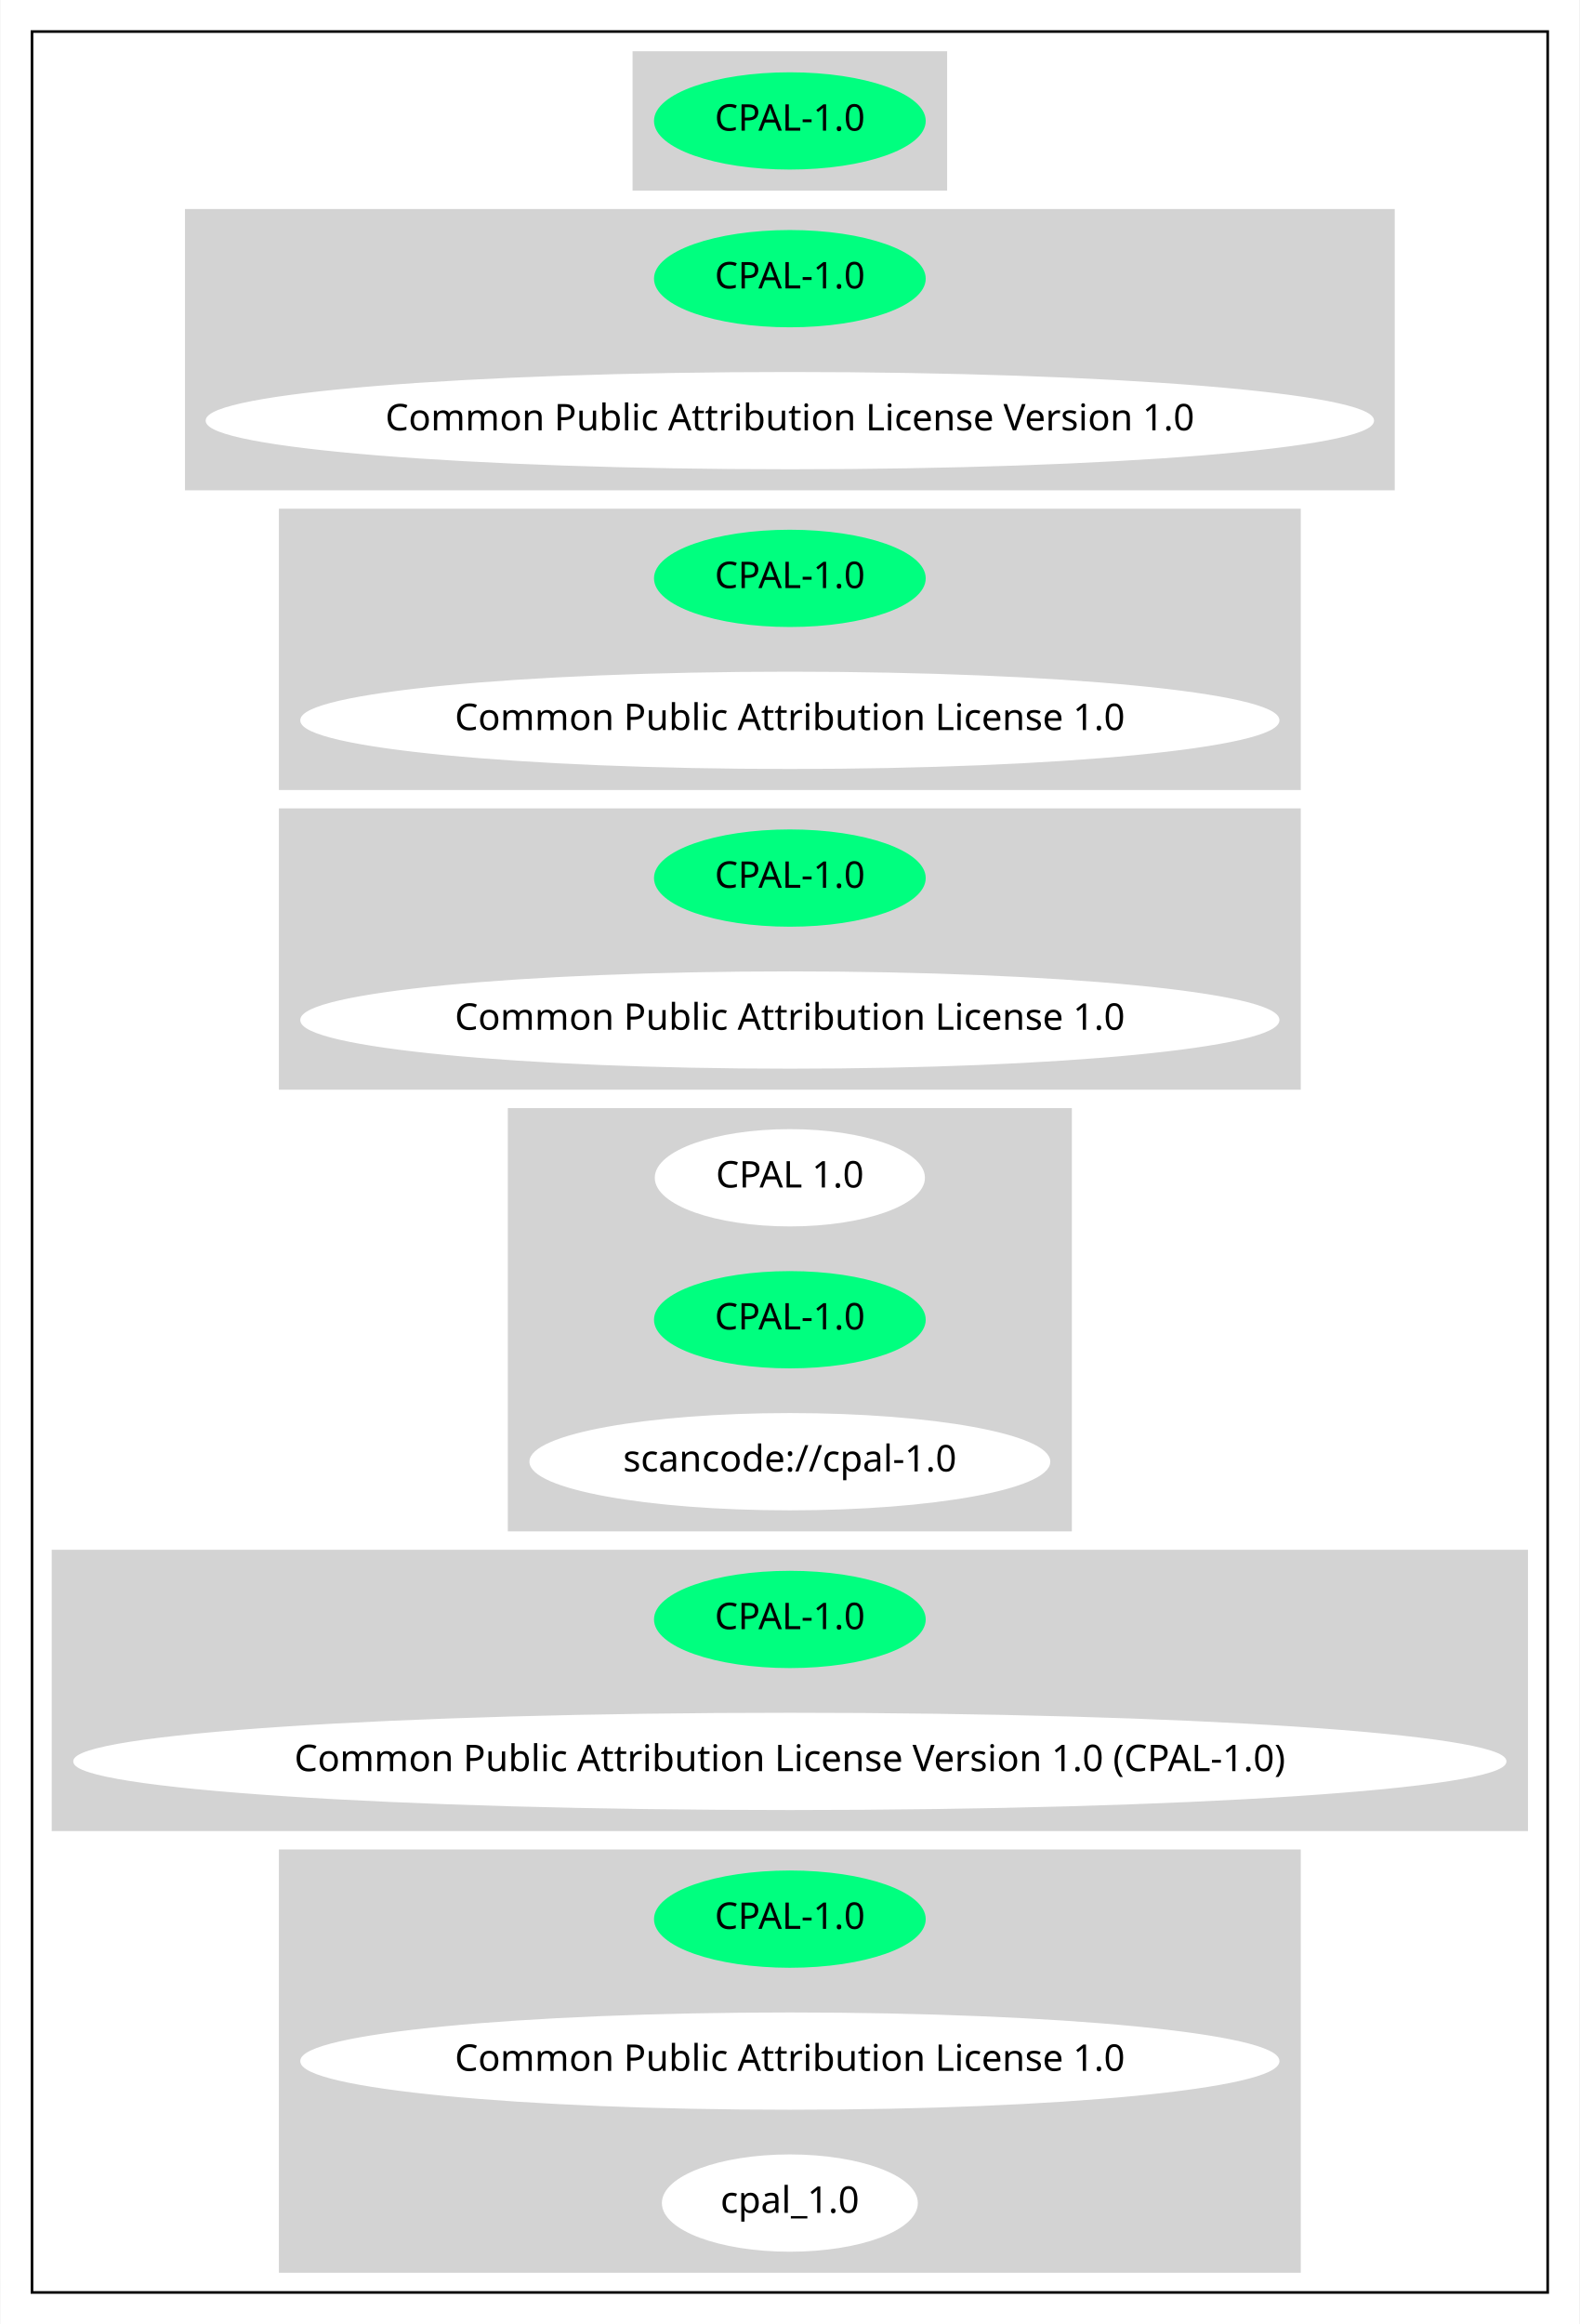
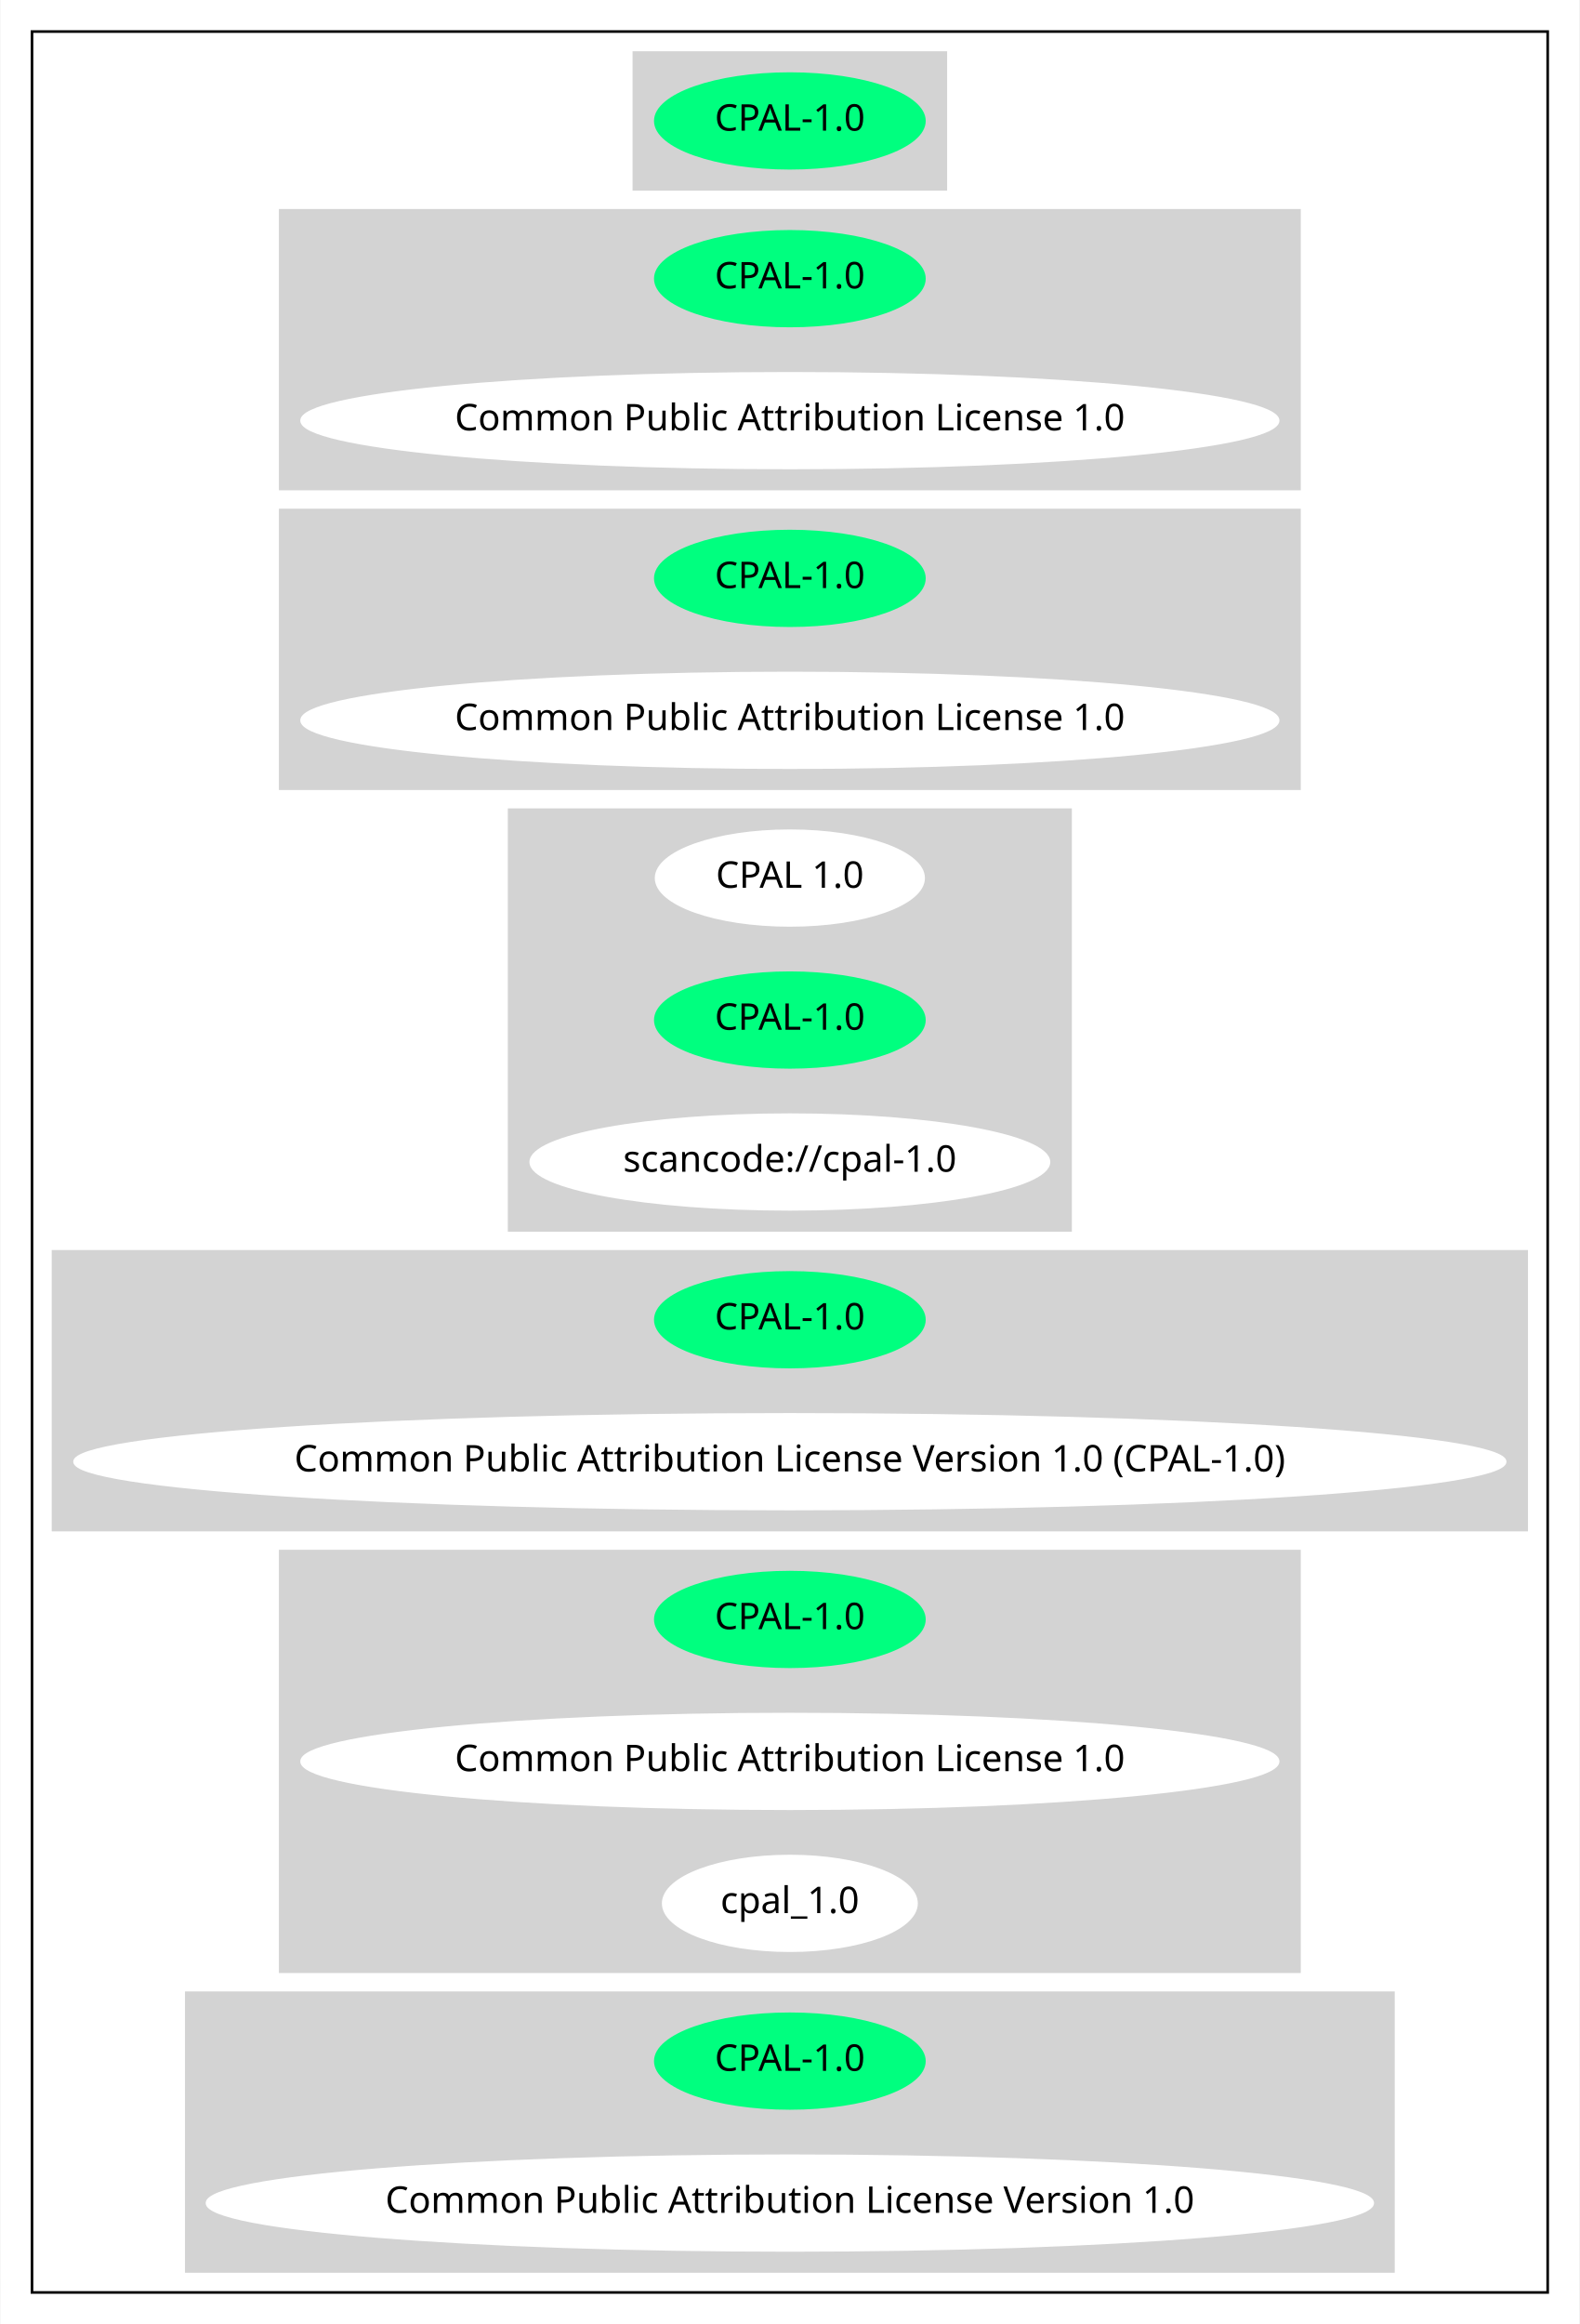
<svg xmlns="http://www.w3.org/2000/svg" width="601pt" height="884pt" viewBox="0.00 0.00 600.65 884.00">
  <g id="graph0" class="graph" transform="scale(1 1) rotate(0) translate(4 880)">
    <polygon fill="white" stroke="transparent" points="-4,4 -4,-880 596.65,-880 596.65,4 -4,4" />
    <g id="clust1" class="cluster">
      <polygon fill="none" stroke="black" points="8,-8 8,-868 584.65,-868 584.65,-8 8,-8" />
    </g>
    <g id="clust2" class="cluster">
      <polygon fill="lightgray" stroke="lightgray" points="236.98,-808 236.98,-860 355.67,-860 355.67,-808 236.98,-808" />
    </g>
    <g id="clust3" class="cluster">
-       <polygon fill="lightgray" stroke="lightgray" points="66.7,-694 66.7,-800 525.96,-800 525.96,-694 66.7,-694" />
+       <polygon fill="lightgray" stroke="lightgray" points="102.44,-694 102.44,-800 490.21,-800 490.21,-694 102.44,-694" />
    </g>
    <g id="clust4" class="cluster">
      <polygon fill="lightgray" stroke="lightgray" points="102.44,-580 102.44,-686 490.21,-686 490.21,-580 102.44,-580" />
    </g>
    <g id="clust5" class="cluster">
-       <polygon fill="lightgray" stroke="lightgray" points="102.44,-466 102.44,-572 490.21,-572 490.21,-466 102.44,-466" />
+       <polygon fill="lightgray" stroke="lightgray" points="189.53,-412 189.53,-572 403.12,-572 403.12,-412 189.53,-412" />
    </g>
    <g id="clust6" class="cluster">
-       <polygon fill="lightgray" stroke="lightgray" points="189.53,-298 189.53,-458 403.12,-458 403.12,-298 189.53,-298" />
+       <polygon fill="lightgray" stroke="lightgray" points="16,-298 16,-404 576.65,-404 576.65,-298 16,-298" />
    </g>
    <g id="clust7" class="cluster">
-       <polygon fill="lightgray" stroke="lightgray" points="16,-184 16,-290 576.65,-290 576.65,-184 16,-184" />
+       <polygon fill="lightgray" stroke="lightgray" points="102.44,-130 102.44,-290 490.21,-290 490.21,-130 102.44,-130" />
    </g>
    <g id="clust8" class="cluster">
-       <polygon fill="lightgray" stroke="lightgray" points="102.44,-16 102.44,-176 490.21,-176 490.21,-16 102.44,-16" />
+       <polygon fill="lightgray" stroke="lightgray" points="66.7,-16 66.7,-122 525.96,-122 525.96,-16 66.7,-16" />
    </g>
    <g id="node1" class="node">
      <ellipse fill="springgreen" stroke="springgreen" cx="296.33" cy="-834" rx="51.19" ry="18" />
      <text text-anchor="middle" x="296.33" y="-830.3" font-family="Times-Roman" font-size="14.00">CPAL-1.0</text>
    </g>
    <g id="node2" class="node">
      <ellipse fill="springgreen" stroke="springgreen" cx="296.33" cy="-774" rx="51.19" ry="18" />
      <text text-anchor="middle" x="296.33" y="-770.3" font-family="Times-Roman" font-size="14.00">CPAL-1.0</text>
    </g>
    <g id="node3" class="node">
-       <ellipse fill="white" stroke="white" cx="296.33" cy="-720" rx="221.76" ry="18" />
-       <text text-anchor="middle" x="296.33" y="-716.3" font-family="Times-Roman" font-size="14.00">Common Public Attribution License Version 1.0</text>
+       <ellipse fill="white" stroke="white" cx="296.33" cy="-720" rx="185.77" ry="18" />
+       <text text-anchor="middle" x="296.33" y="-716.3" font-family="Times-Roman" font-size="14.00">Common Public Attribution License 1.0</text>
    </g>
    <g id="node4" class="node">
      <ellipse fill="springgreen" stroke="springgreen" cx="296.33" cy="-660" rx="51.19" ry="18" />
      <text text-anchor="middle" x="296.33" y="-656.3" font-family="Times-Roman" font-size="14.00">CPAL-1.0</text>
    </g>
    <g id="node5" class="node">
      <ellipse fill="white" stroke="white" cx="296.33" cy="-606" rx="185.77" ry="18" />
      <text text-anchor="middle" x="296.33" y="-602.3" font-family="Times-Roman" font-size="14.00">Common Public Attribution License 1.0</text>
    </g>
    <g id="node6" class="node">
-       <ellipse fill="springgreen" stroke="springgreen" cx="296.33" cy="-546" rx="51.19" ry="18" />
-       <text text-anchor="middle" x="296.33" y="-542.3" font-family="Times-Roman" font-size="14.00">CPAL-1.0</text>
+       <ellipse fill="white" stroke="white" cx="296.33" cy="-546" rx="50.89" ry="18" />
+       <text text-anchor="middle" x="296.33" y="-542.3" font-family="Times-Roman" font-size="14.00">CPAL 1.0</text>
    </g>
    <g id="node7" class="node">
-       <ellipse fill="white" stroke="white" cx="296.33" cy="-492" rx="185.77" ry="18" />
-       <text text-anchor="middle" x="296.33" y="-488.3" font-family="Times-Roman" font-size="14.00">Common Public Attribution License 1.0</text>
+       <ellipse fill="springgreen" stroke="springgreen" cx="296.33" cy="-492" rx="51.19" ry="18" />
+       <text text-anchor="middle" x="296.33" y="-488.3" font-family="Times-Roman" font-size="14.00">CPAL-1.0</text>
    </g>
    <g id="node8" class="node">
-       <ellipse fill="white" stroke="white" cx="296.33" cy="-432" rx="50.89" ry="18" />
-       <text text-anchor="middle" x="296.33" y="-428.3" font-family="Times-Roman" font-size="14.00">CPAL 1.0</text>
+       <ellipse fill="white" stroke="white" cx="296.33" cy="-438" rx="98.58" ry="18" />
+       <text text-anchor="middle" x="296.33" y="-434.3" font-family="Times-Roman" font-size="14.00">scancode://cpal-1.0</text>
    </g>
    <g id="node9" class="node">
      <ellipse fill="springgreen" stroke="springgreen" cx="296.33" cy="-378" rx="51.19" ry="18" />
      <text text-anchor="middle" x="296.33" y="-374.3" font-family="Times-Roman" font-size="14.00">CPAL-1.0</text>
    </g>
    <g id="node10" class="node">
-       <ellipse fill="white" stroke="white" cx="296.33" cy="-324" rx="98.58" ry="18" />
-       <text text-anchor="middle" x="296.33" y="-320.3" font-family="Times-Roman" font-size="14.00">scancode://cpal-1.0</text>
+       <ellipse fill="white" stroke="white" cx="296.33" cy="-324" rx="272.15" ry="18" />
+       <text text-anchor="middle" x="296.33" y="-320.3" font-family="Times-Roman" font-size="14.00">Common Public Attribution License Version 1.0 (CPAL-1.0)</text>
    </g>
    <g id="node11" class="node">
      <ellipse fill="springgreen" stroke="springgreen" cx="296.33" cy="-264" rx="51.19" ry="18" />
      <text text-anchor="middle" x="296.33" y="-260.3" font-family="Times-Roman" font-size="14.00">CPAL-1.0</text>
    </g>
    <g id="node12" class="node">
-       <ellipse fill="white" stroke="white" cx="296.33" cy="-210" rx="272.15" ry="18" />
-       <text text-anchor="middle" x="296.33" y="-206.3" font-family="Times-Roman" font-size="14.00">Common Public Attribution License Version 1.0 (CPAL-1.0)</text>
+       <ellipse fill="white" stroke="white" cx="296.33" cy="-210" rx="185.77" ry="18" />
+       <text text-anchor="middle" x="296.33" y="-206.3" font-family="Times-Roman" font-size="14.00">Common Public Attribution License 1.0</text>
    </g>
    <g id="node13" class="node">
-       <ellipse fill="springgreen" stroke="springgreen" cx="296.33" cy="-150" rx="51.19" ry="18" />
-       <text text-anchor="middle" x="296.33" y="-146.3" font-family="Times-Roman" font-size="14.00">CPAL-1.0</text>
+       <ellipse fill="white" stroke="white" cx="296.33" cy="-156" rx="48.19" ry="18" />
+       <text text-anchor="middle" x="296.33" y="-152.3" font-family="Times-Roman" font-size="14.00">cpal_1.0</text>
    </g>
    <g id="node14" class="node">
-       <ellipse fill="white" stroke="white" cx="296.33" cy="-96" rx="185.77" ry="18" />
-       <text text-anchor="middle" x="296.33" y="-92.3" font-family="Times-Roman" font-size="14.00">Common Public Attribution License 1.0</text>
+       <ellipse fill="springgreen" stroke="springgreen" cx="296.33" cy="-96" rx="51.19" ry="18" />
+       <text text-anchor="middle" x="296.33" y="-92.3" font-family="Times-Roman" font-size="14.00">CPAL-1.0</text>
    </g>
    <g id="node15" class="node">
-       <ellipse fill="white" stroke="white" cx="296.33" cy="-42" rx="48.19" ry="18" />
-       <text text-anchor="middle" x="296.33" y="-38.3" font-family="Times-Roman" font-size="14.00">cpal_1.0</text>
+       <ellipse fill="white" stroke="white" cx="296.33" cy="-42" rx="221.76" ry="18" />
+       <text text-anchor="middle" x="296.33" y="-38.3" font-family="Times-Roman" font-size="14.00">Common Public Attribution License Version 1.0</text>
    </g>
  </g>
</svg>
